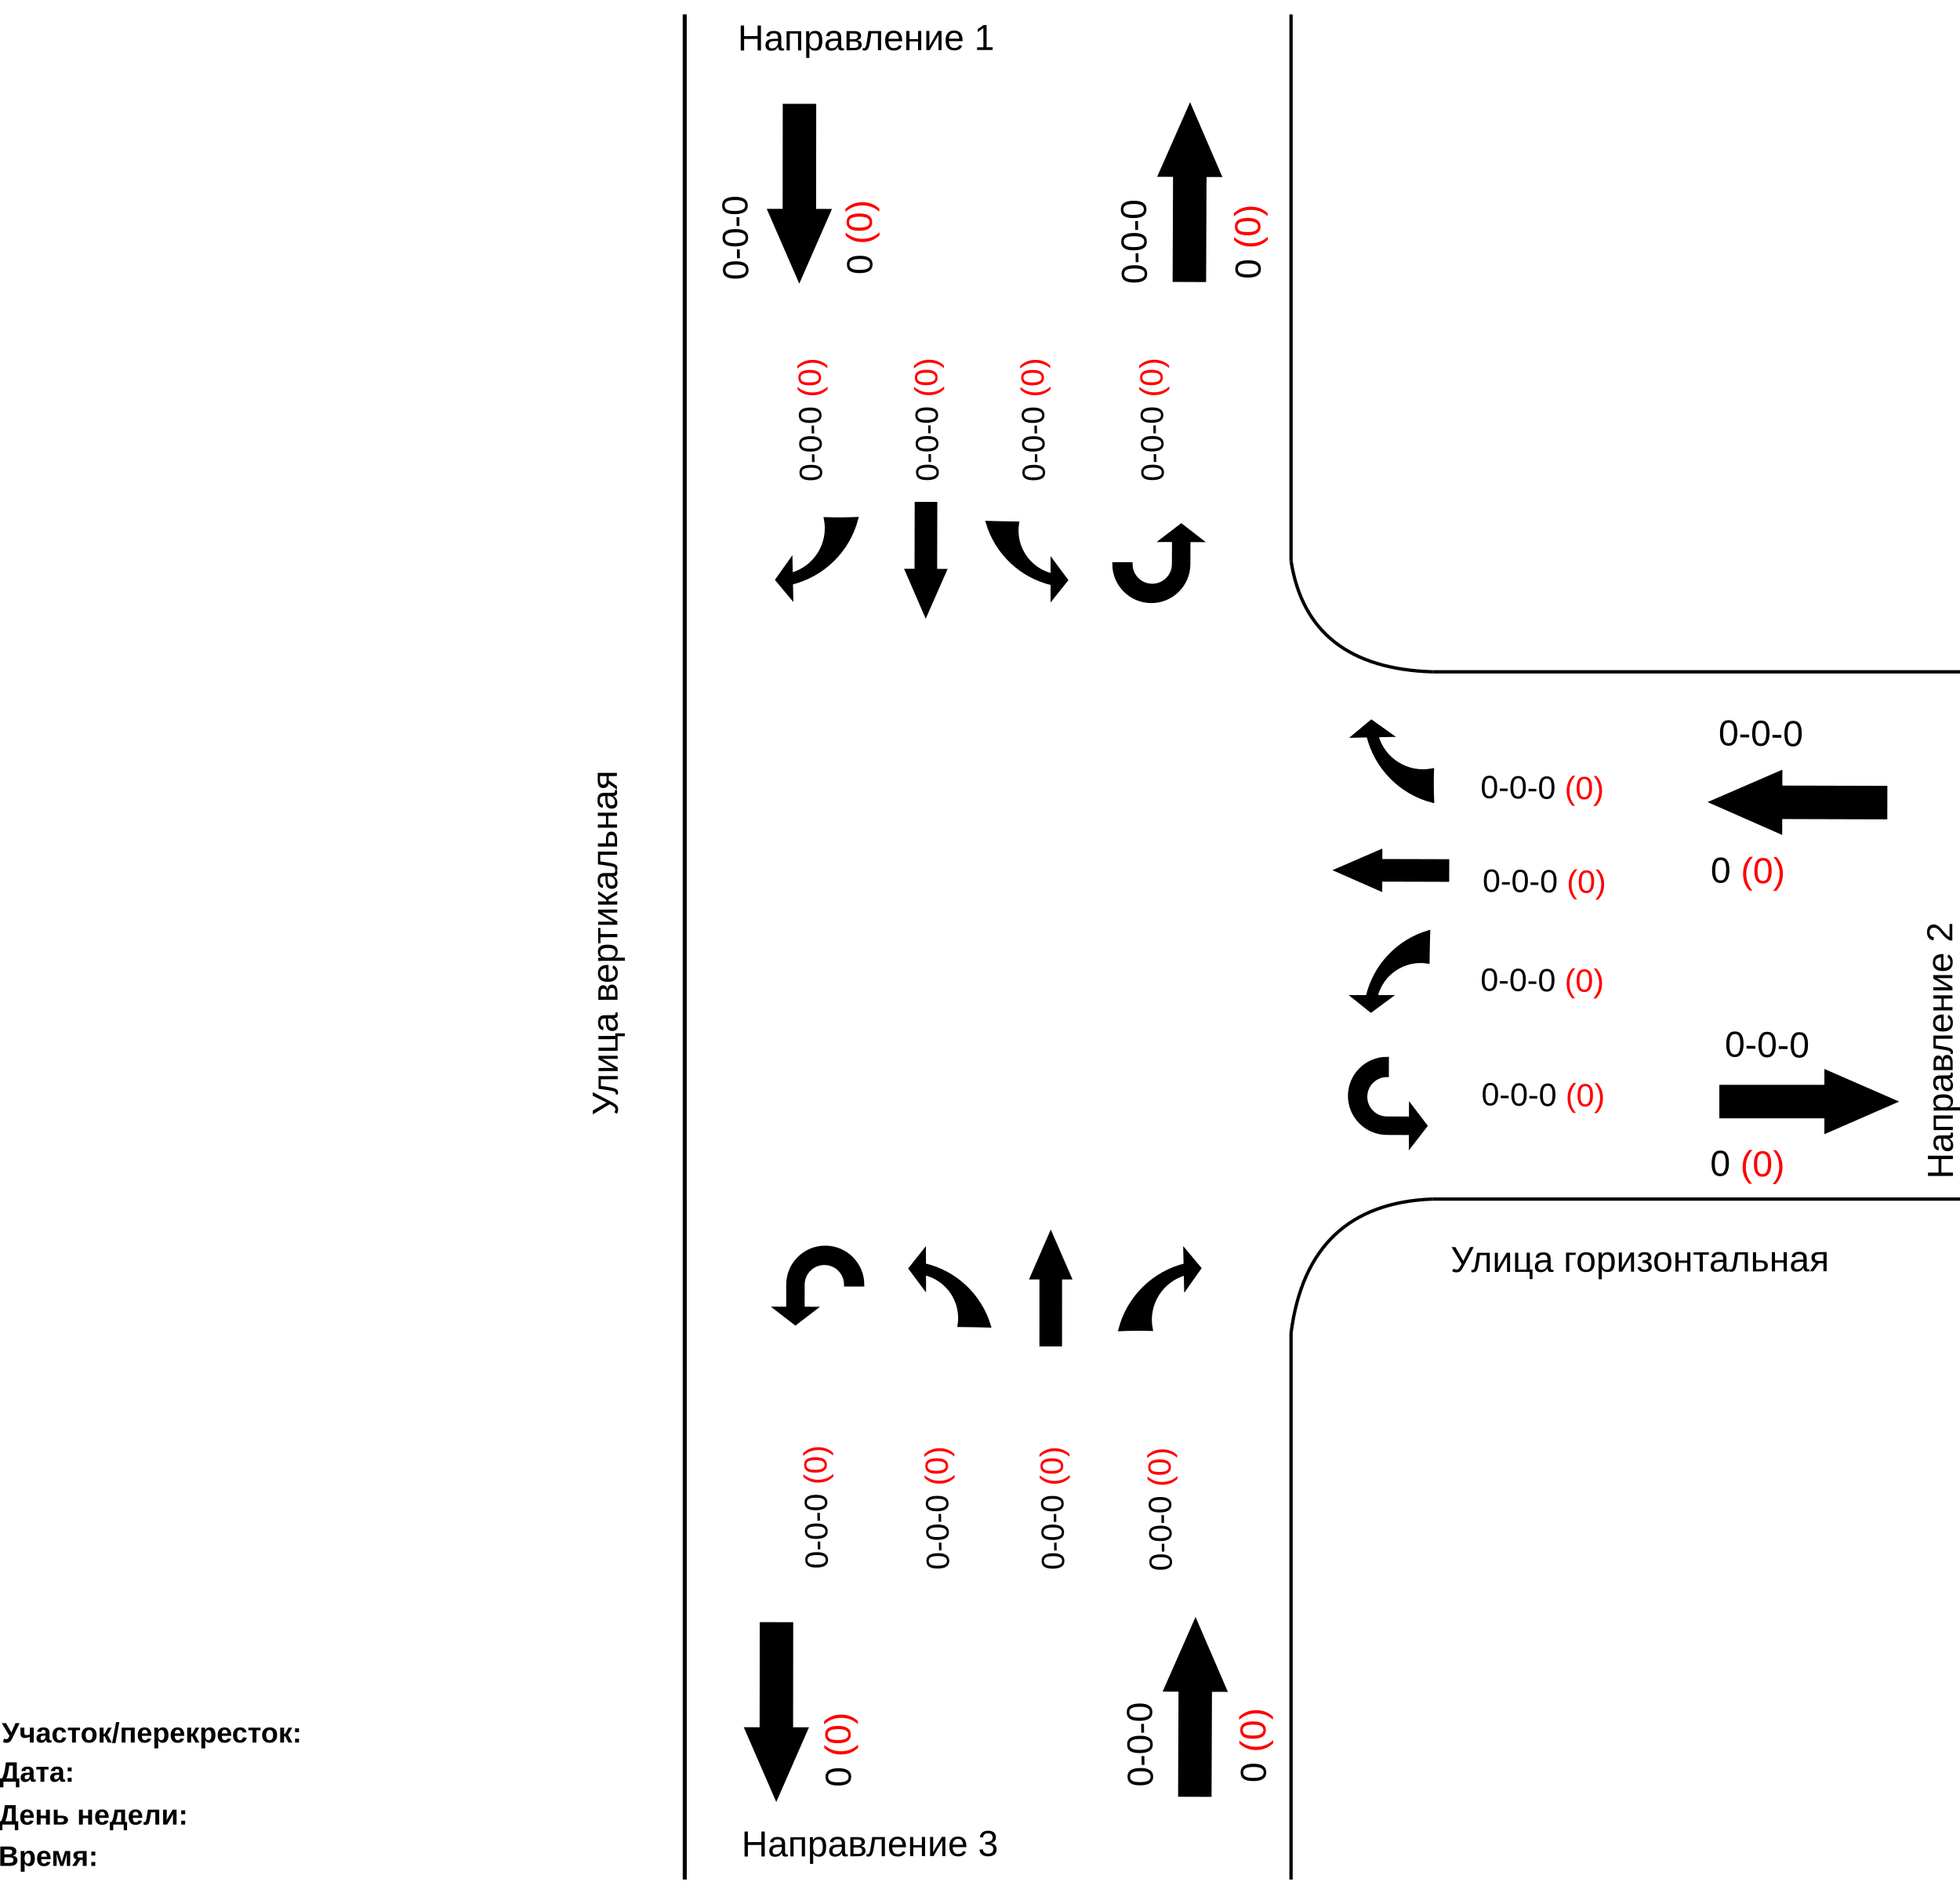
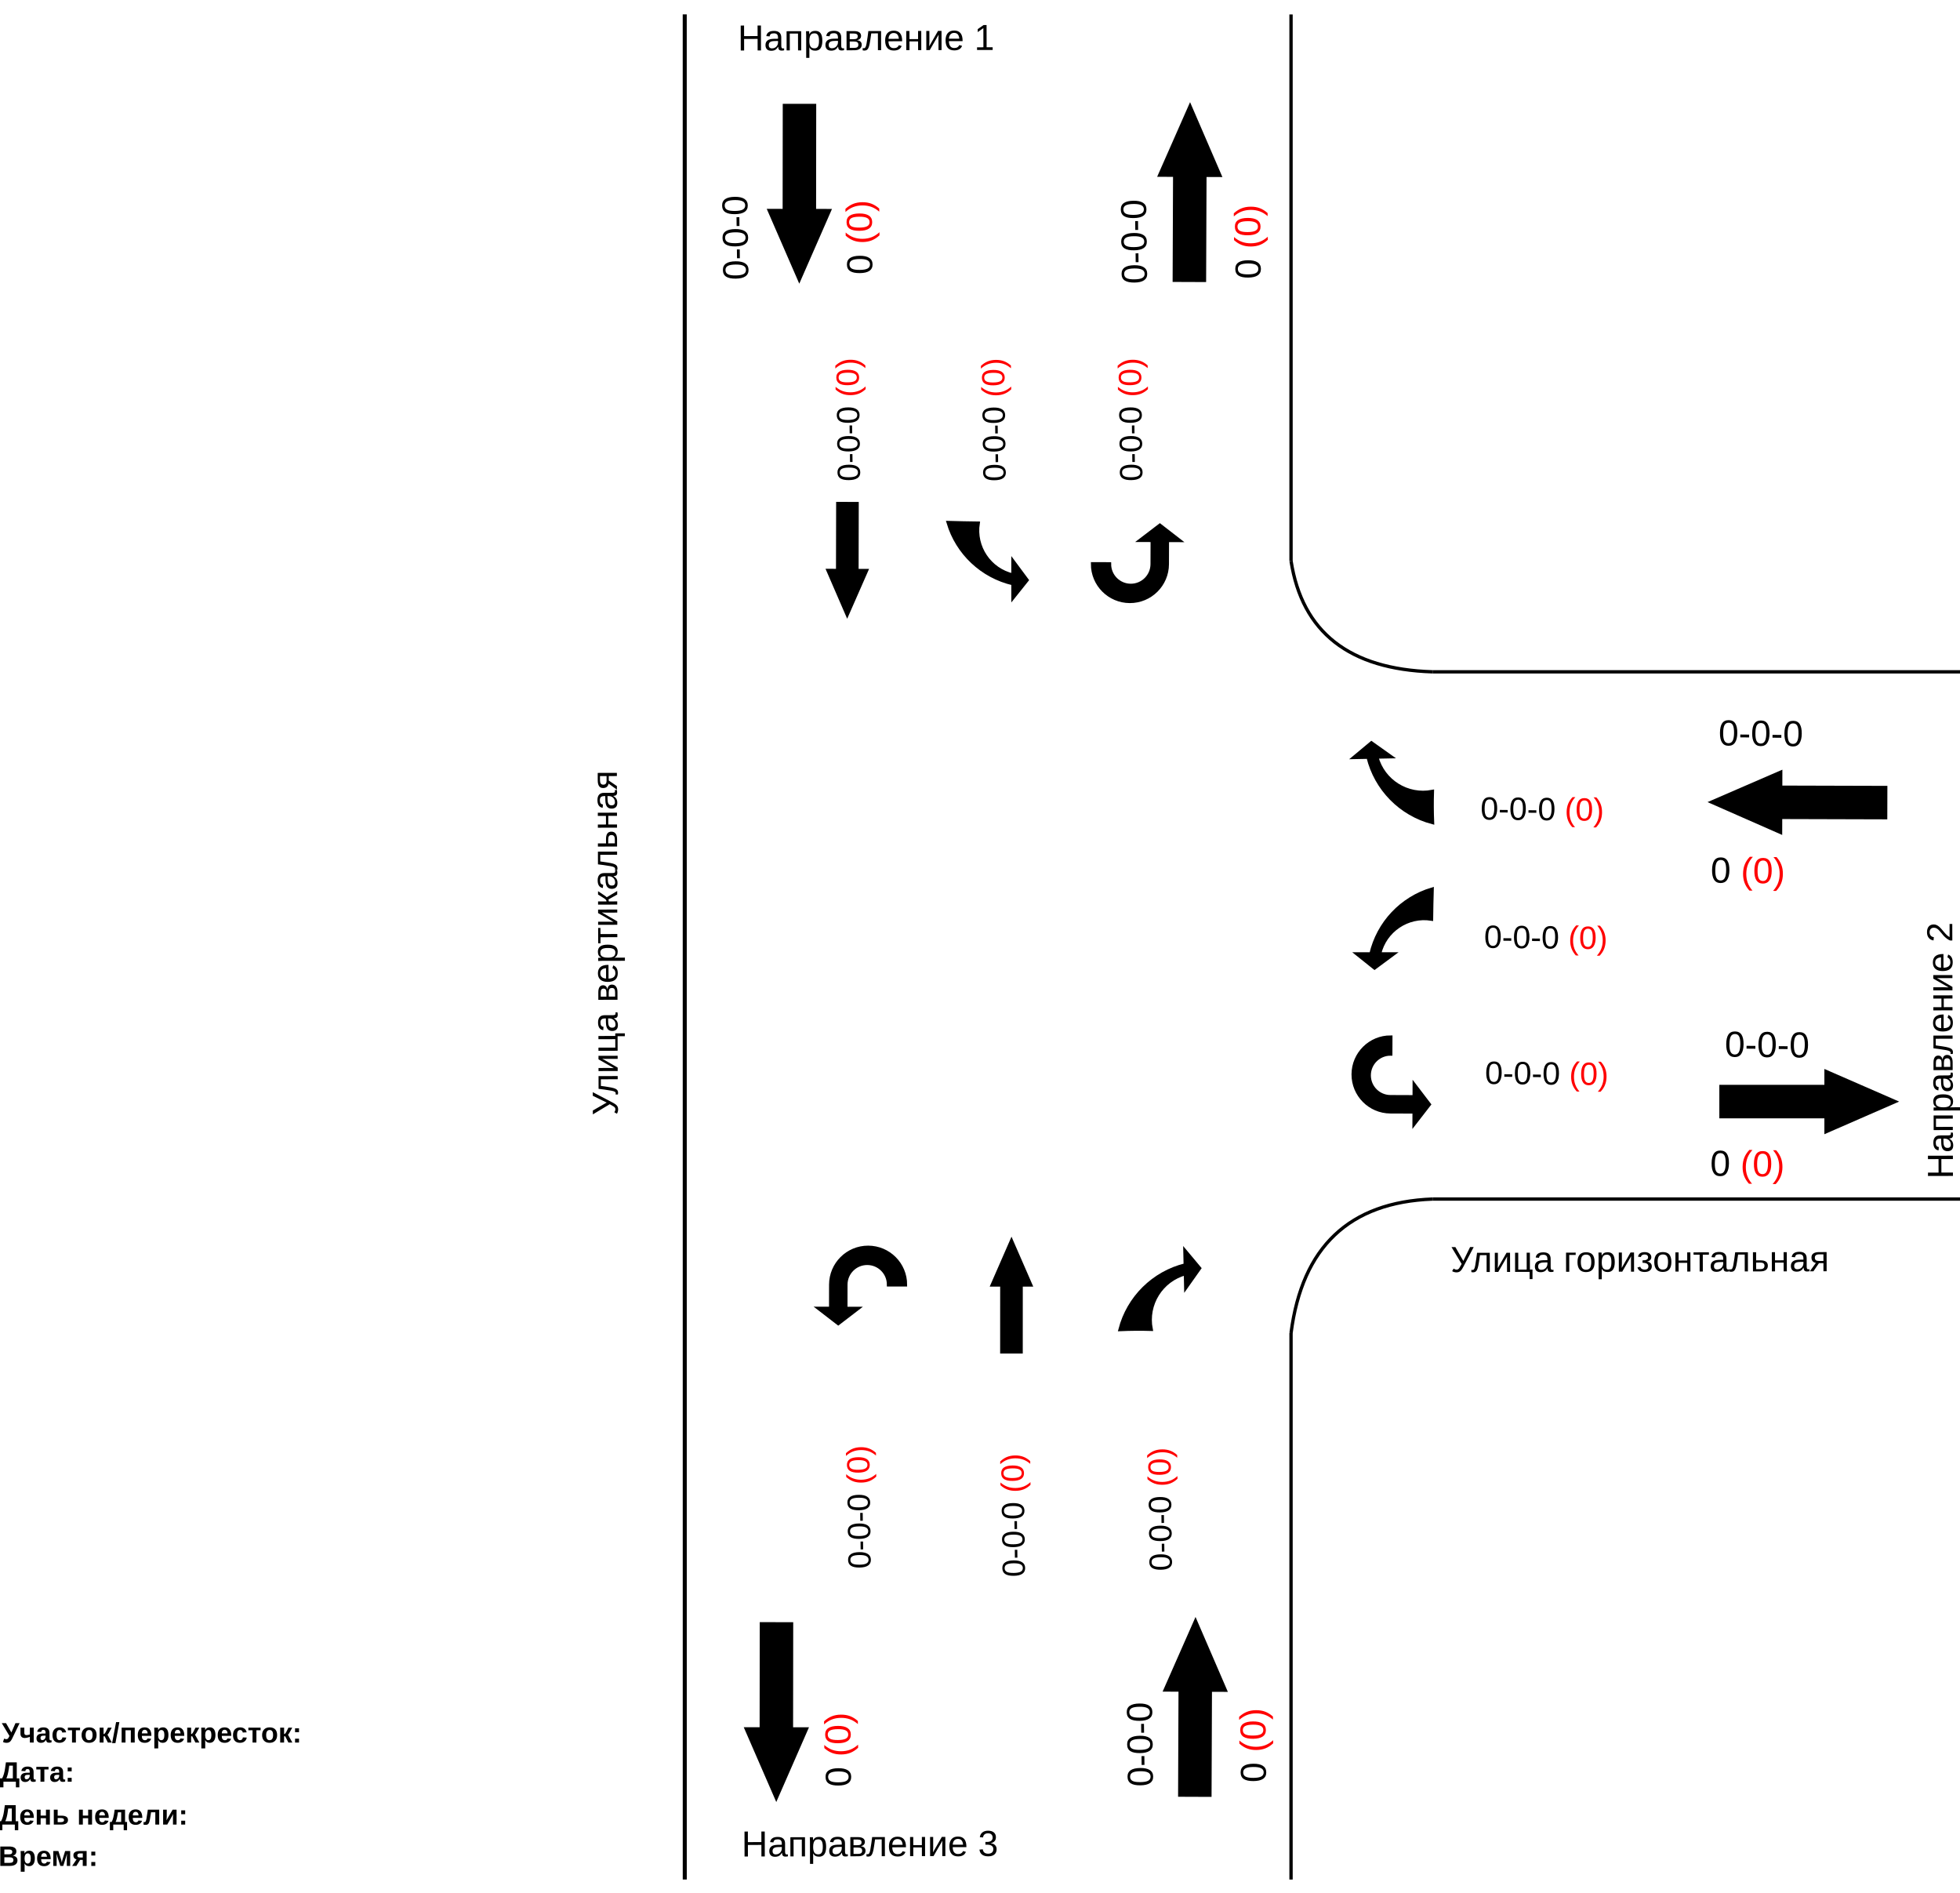
- <svg xmlns="http://www.w3.org/2000/svg" xmlns:xlink="http://www.w3.org/1999/xlink" version="1.1" preserveAspectRatio="xMidYMid meet" viewBox="53.014 22.587 973.292 937.493" width="549px" height="530px">
-   <rect id="svgEditorBackground" x="326.681" y="640.708" width="486.435" height="468.747" style="fill: none; stroke: none;" />
+ <svg xmlns="http://www.w3.org/2000/svg" xmlns:xlink="http://www.w3.org/1999/xlink" version="1.1" preserveAspectRatio="xMidYMid meet" viewBox="53.014 21.529 973.292 939.608" width="549px" height="530px">
+   <rect id="svgEditorBackground" x="326.681" y="640.708" width="486.435" height="468.747" style="fill:none; stroke: none;" />
  <defs id="svgEditorDefs">
    <polygon id="svgEditorShapeDefs" style="fill:rosybrown;stroke:black;vector-effect:non-scaling-stroke;stroke-width:1px;" />
  </defs>
  <defs>
    <path d="" id="dxt0pp92r" />
    <path d="M246.24 251.21L246.24 86.67" id="afM8RxwbQ" />
    <path d="M379.65 251.21L379.65 86.67" id="cfjMfgChV" />
    <path d="M422.27 284.61L589.65 284.61" id="b5OxVNm4Y" />
    <path d="M422.27 382.55L589.65 382.55" id="g77ZzNZA1" />
    <path d="M246.24 587.45L246.24 422.91" id="f23XxzPdA" />
    <path d="M379.65 587.45L379.65 422.91" id="dkQXXSdND" />
    <path d="" id="bz9rRvdM" />
    <path d="M379.65 422.91C383 396.95 397.21 383.5 422.27 382.55" id="afaO7SXaT" />
    <path d="M379.65 251.21C383 272.69 397.21 283.83 422.27 284.61" id="cvbV071s0" />
    <path d="M203.62 284.61L36.24 284.61" id="a5f9AhvgKh" />
    <path d="M246.24 251.21C242.88 272.69 228.68 283.83 203.62 284.61" id="a2ZFH71Etu" />
    <path d="M203.62 384.75L36.24 384.75" id="b1oZZ1esgB" />
    <path d="" id="b27HAQObv" />
    <path d="M246.24 425.11C242.88 399.15 228.68 385.7 203.62 384.75" id="a81I8t4SQv" />
  </defs>
  <g transform="matrix(1.6488 0 0 1.6488 -12.9192 -114.197)">
    <g>
      <g>
        <g>
          <use xlink:href="#dxt0pp92r" opacity="1" fill-opacity="0" stroke="#000000" stroke-width="1" stroke-opacity="1" />
        </g>
      </g>
      <g transform="matrix(1 0 0 1 49.167 0)">
        <g>
          <use xlink:href="#cfjMfgChV" opacity="1" fill-opacity="0" stroke="#000000" stroke-width="1" stroke-opacity="1" />
        </g>
      </g>
      <g transform="matrix(1 0 0 1 49.167 0)">
        <g>
          <use xlink:href="#b5OxVNm4Y" opacity="1" fill-opacity="0" stroke="#000000" stroke-width="1" stroke-opacity="1" />
        </g>
      </g>
      <g transform="matrix(1 0 0 1 49.167 60.8119)">
        <g>
          <use xlink:href="#g77ZzNZA1" opacity="1" fill-opacity="0" stroke="#000000" stroke-width="1" stroke-opacity="1" />
        </g>
      </g>
      <g transform="matrix(1 0 0 1 49.167 60.8119)">
        <g>
          <use xlink:href="#dkQXXSdND" opacity="1" fill-opacity="0" stroke="#000000" stroke-width="1" stroke-opacity="1" />
        </g>
      </g>
      <g>
        <g>
          <use xlink:href="#bz9rRvdM" opacity="1" fill-opacity="0" stroke="#000000" stroke-width="1" stroke-opacity="1" />
        </g>
      </g>
      <g transform="matrix(1 0 0 1 49.167 60.8119)">
        <g>
          <use xlink:href="#afaO7SXaT" opacity="1" fill-opacity="0" stroke="#000000" stroke-width="1" stroke-opacity="1" />
        </g>
      </g>
      <g transform="matrix(1 0 0 1 49.167 0)">
        <g>
          <use xlink:href="#cvbV071s0" opacity="1" fill-opacity="0" stroke="#000000" stroke-width="1" stroke-opacity="1" />
        </g>
      </g>
      <g>
        <g>
          <use xlink:href="#b27HAQObv" opacity="1" fill-opacity="0" stroke="#000000" stroke-width="1" stroke-opacity="1" />
        </g>
      </g>
    </g>
  </g>
  <path d="M3.28,0.124v-2l3.158,4l-3.158,4v-2h-4.842v-4Z" style="fill:black; stroke:black; vector-effect:non-scaling-stroke;stroke-width:1px;" id="Total_outside_Right_Arrow" transform="matrix(10.7734 0 0 3.71202 924.512 560.544)" />
  <path d="M-4.795,-45.612v-2l3.158,4l-3.158,4v-2h-4.842v-4Z" style="fill:black; stroke:black; vector-effect:non-scaling-stroke;stroke-width:1px;" id="Total_inside_Right_Arrow" transform="matrix(-10.7734 -0.0302691 0.0104293 -3.71201 885.97 257.813)" />
  <path d="M-38.595,-86.461v-2l3.158,4l-3.158,4v-2h-4.842v-4Z" style="fill:black; stroke:black; vector-effect:non-scaling-stroke;stroke-width:1px;" id="Total_inside_Up_Arrow" transform="matrix(-0.012489 10.7734 -3.71202 -0.00430312 135.955 541.563)" />
  <path d="M36.731,53.923v-2l3.158,4l-3.158,4v-1.996h-4.842v-4.004Z" style="fill:black; stroke:black; vector-effect:non-scaling-stroke;stroke-width:1px;" id="Total_outside_Up_Arrow" transform="matrix(0.042758 -10.7734 3.712 0.0147324 434.675 503.372)" />
  <path d="M31.375,-84.712v-2l3.158,4l-3.158,4v-2h-4.842v-4Z" style="fill:black; stroke:black; vector-effect:non-scaling-stroke;stroke-width:1px;" id="Total_outside_Down_Arrow" transform="matrix(-0.012489, 10.7734, -3.71202, -0.00430312, 131.899, 541.563)" />
  <path d="M-33.074,55.458v-2l3.158,4l-3.158,4v-2h-4.842v-4Z" style="fill:black; stroke:black; vector-effect:non-scaling-stroke;stroke-width:1px;" id="Total_inside_Down_Arrow" transform="matrix(0.042758 -10.7734 3.712 0.0147324 434.675 503.372)" />
-   <path d="M-5.058,-0.974a1.8,1.8,0,1,0,0,-3.6h-2v1l-1.25,-1.625l1.25,-1.625v1h2a2.25,2.25,0,0,1,0,6.25Z" style="fill:black; stroke:black; vector-effect:non-scaling-stroke;stroke-width:1px;" id="Right_around_Arrow" transform="matrix(-5.91968 -0.0231282 0.0231282 -5.91968 711.879 549.504)" />
-   <path d="M-5.59,4.209l1.25,-1.563v1.25a8,8,0,0,1,5.861,5.514a149.211,149.211,0,0,0,-2.687,-0.056a4.17,4.17,0,0,0,-3.174,-4.708v1.25Z" style="fill:black; stroke:black; vector-effect:non-scaling-stroke;stroke-width:1px;" id="Right_left_Arrow" transform="matrix(-0.0000480079 -5.48499 5.48499 -0.0000480079 710.721 492.634)" />
-   <path d="M9.124,-52.541v-2l3.158,4l-3.158,4v-2h-4.842v-4Z" style="fill:black; stroke:black; vector-effect:non-scaling-stroke;stroke-width:1px;" id="Right_forward_Arrow" transform="matrix(-6.86449 -0.0192866 0.00664524 -2.36518 801.511 334.252)" />
-   <path d="M8.508,2.193l-1.25,-1.563v1.25a8,8,0,0,0,-5.954,5.622a37.57,37.57,0,0,1,2.752,0.041a4.304,4.304,0,0,1,3.202,-4.913v1.25Z" style="fill:black; stroke:black; vector-effect:non-scaling-stroke;stroke-width:1px;" id="Right_right_Arrow" transform="matrix(-0.110469 -5.55234 5.55234 -0.110469 722.79 427.256)" />
-   <path d="M30.717,-22.921a1.8,1.8,0,1,0,0,-3.6h-2v1l-1.25,-1.625l1.25,-1.625v1h2a2.25,2.25,0,0,1,0,6.25Z" style="fill:black; stroke:black; vector-effect:non-scaling-stroke;stroke-width:1px;" id="Down_around_Arrow" transform="matrix(0.00918477 -5.91972 5.91972 0.00918477 608.432 841.395)" />
-   <path d="M-29.126,-34.493l1.25,-1.562v1.25a8,8,0,0,1,5.861,5.514a149.211,149.211,0,0,0,-2.687,-0.056a4.17,4.17,0,0,0,-3.174,-4.708v1.25Z" style="fill:black; stroke:black; vector-effect:non-scaling-stroke;stroke-width:1px;" id="Down_left_Arrow" transform="matrix(5.48497 -0.0129675 0.0129675 5.48497 665.299 840.103)" />
-   <path d="M39.996,-107.372v-2l3.158,4l-3.158,4v-2h-4.842v-4Z" style="fill:black; stroke:black; vector-effect:non-scaling-stroke;stroke-width:1px;" id="Down_forward_Arrow" transform="matrix(0.00311775 -6.86452 2.36519 0.00107421 823.895 930.519)" />
+   <path d="M-5.35,0.824a1.8,1.8,0,1,0,0,-3.6h-2v1l-1.25,-1.625l1.25,-1.625v1h2a2.25,2.25,0,0,1,0,6.25Z" style="fill:black; stroke:black; vector-effect:non-scaling-stroke;stroke-width:1px;" id="Right_around_Arrow" transform="matrix(-5.91968 -0.0231282 0.0231282 -5.91968 711.879 549.504)" />
+   <path d="M-1.712,4.532l1.25,-1.562v1.25a8,8,0,0,1,5.861,5.514a149.211,149.211,0,0,0,-2.687,-0.056a4.17,4.17,0,0,0,-3.174,-4.708v1.25Z" style="fill:black; stroke:black; vector-effect:non-scaling-stroke;stroke-width:1px;" id="Right_left_Arrow" transform="matrix(-0.0000480079 -5.48499 5.48499 -0.0000480079 710.721 492.634)" />
+   <path d="M6.593,2.155l-1.25,-1.562v1.25a8,8,0,0,0,-5.954,5.622a37.57,37.57,0,0,1,2.752,0.041a4.304,4.304,0,0,1,3.202,-4.913v1.25Z" style="fill:black; stroke:black; vector-effect:non-scaling-stroke;stroke-width:1px;" id="Right_right_Arrow" transform="matrix(-0.110469 -5.55234 5.55234 -0.110469 722.79 427.256)" />
+   <path d="M30.722,-19.327a1.8,1.8,0,1,0,0,-3.6h-2v1l-1.25,-1.625l1.25,-1.625v1h2a2.25,2.25,0,0,1,0,6.25Z" style="fill:black; stroke:black; vector-effect:non-scaling-stroke;stroke-width:1px;" id="Down_around_Arrow" transform="matrix(0.00918477 -5.91972 5.91972 0.00918477 608.432 841.395)" />
+   <path d="M39.478,-115.617v-2l3.158,4l-3.158,4v-2h-4.842v-4Z" style="fill:black; stroke:black; vector-effect:non-scaling-stroke;stroke-width:1px;" id="Down_forward_Arrow" transform="matrix(0.00311775 -6.86452 2.36519 0.00107421 823.895 930.519)" />
  <path d="M-13.972,-36.487l-1.25,-1.563v1.25a8,8,0,0,0,-5.954,5.622a37.57,37.57,0,0,1,2.752,0.041a4.304,4.304,0,0,1,3.202,-4.913v1.25Z" style="fill:black; stroke:black; vector-effect:non-scaling-stroke;stroke-width:1px;" id="e25" transform="matrix(5.55206 -0.123547 0.123547 5.55206 730.705 852.018)" />
-   <path d="M28.34,15.113a1.8,1.8,0,1,0,0,-3.6h-2v1l-1.25,-1.625l1.25,-1.625v1h2a2.25,2.25,0,0,1,0,6.25Z" style="fill:black; stroke:black; vector-effect:non-scaling-stroke;stroke-width:1px;" id="Up_around_Arrow" transform="matrix(-0.0203657 5.91969 -5.91969 -0.0203657 704.572 134.067)" />
-   <path d="M11.912,-31.768l1.25,-1.563v1.25a8,8,0,0,1,5.861,5.514a149.211,149.211,0,0,0,-2.687,-0.056a4.17,4.17,0,0,0,-3.174,-4.708v1.25Z" style="fill:black; stroke:black; vector-effect:non-scaling-stroke;stroke-width:1px;" id="Up_left_Arrow" transform="matrix(-5.48499 0.00260761 -0.00260761 -5.48499 647.703 135.251)" />
-   <path d="M37.91,-12.188v-2l3.158,4l-3.158,4v-2h-4.842v-4Z" style="fill:black; stroke:black; vector-effect:non-scaling-stroke;stroke-width:1px;" id="Up_forward_Arrow" transform="matrix(-0.0160832 6.8645 -2.36518 -0.00554151 489.279 44.5352)" />
-   <path d="M26.498,-32.99l-1.25,-1.562v1.25a8,8,0,0,0,-5.954,5.622a37.57,37.57,0,0,1,2.752,0.041a4.304,4.304,0,0,1,3.202,-4.913v1.25Z" style="fill:black; stroke:black; vector-effect:non-scaling-stroke;stroke-width:1px;" id="Up_right_Arrow" transform="matrix(-5.55229 0.11306 -0.11306 -5.55229 582.319 123.213)" />
+   <path d="M28.346,16.909a1.8,1.8,0,1,0,0,-3.6h-2v1l-1.25,-1.625l1.25,-1.625v1h2a2.25,2.25,0,0,1,0,6.25Z" style="fill:black; stroke:black; vector-effect:non-scaling-stroke;stroke-width:1px;" id="Up_around_Arrow" transform="matrix(-0.0203657 5.91969 -5.91969 -0.0203657 704.572 134.067)" />
+   <path d="M15.467,-31.766l1.25,-1.563v1.25a8,8,0,0,1,5.861,5.514a149.211,149.211,0,0,0,-2.687,-0.056a4.17,4.17,0,0,0,-3.174,-4.708v1.25Z" style="fill:black; stroke:black; vector-effect:non-scaling-stroke;stroke-width:1px;" id="Up_left_Arrow" transform="matrix(-5.48499 0.00260761 -0.00260761 -5.48499 647.703 135.251)" />
+   <path d="M37.924,4.303v-2l3.158,4l-3.158,4v-2h-4.842v-4Z" style="fill:black; stroke:black; vector-effect:non-scaling-stroke;stroke-width:1px;" id="Up_forward_Arrow" transform="matrix(-0.0160832 6.8645 -2.36518 -0.00554151 489.279 44.5352)" />
  <text dy="-0.5em" style="fill:black;font-family:Arial;font-size:20px;" id="e4_text" />
  <text dy="-0.5em" style="fill:black;font-family:Arial;font-size:20px;" id="e2_text" transform="matrix(1 0 0 1 -225.972 62.5768)" />
  <text dy="-0.5em" style="fill:black;font-family:Arial;font-size:20px;" id="e6_text" />
  <text dy="-0.5em" style="fill:black;font-family:Arial;font-size:20px;" id="e8_text" />
  <text style="fill:black;font-family:Arial;font-size:20px;" x="473.423" y="115.838" id="Total_inside_Up" transform="matrix(-0.012085, -0.999927, 0.999927, -0.012085, 314.185, 608.746)">
    <tspan x="446.887" id="Total_inside_Up" style="font-size:18px;">0-0-0</tspan>
  </text>
  <text style="fill:black;font-family:Arial;font-size:20px;" x="1289.383" y="-48.159" id="Total_inside_Right" transform="matrix(0.999945 0.010533 -0.010533 0.999945 -383.479 426.137)">
    <tspan x="1289.383" id="Total_inside_Right" style="font-size:18px;">0-0-0</tspan>
  </text>
  <text style="fill:black;font-family:Arial;font-size:20px;" x="458.148" y="314.296" id="Total_inside_Down" transform="matrix(-0.012085 -0.999927 0.999927 -0.012085 316.503 1345.76)">
    <tspan x="433.482" id="Total_inside_Down" style="font-size:18px;">0-0-0</tspan>
  </text>
  <text style="fill:black;font-family:Arial;font-size:20px;" x="472.259" y="313.775" id="Total_outside_Up" transform="matrix(-0.012085 -0.999927 0.999927 -0.012085 314.185 608.746)">
    <tspan x="442.55" id="Total_outside_Up" style="font-size:18px;">0-0-0</tspan>
  </text>
  <text style="fill:black;font-family:Arial;font-size:20px;" x="1244.122" y="106.351" id="Total_outside_Right" transform="matrix(0.999945 0.010533 -0.010533 0.999945 -383.479 426.137)">
    <tspan x="1294.122" id="Total_outside_Right" style="font-size:18px;">0-0-0</tspan>
  </text>
-   <text style="fill:black;font-family:Arial;font-size:16px;" x="344.444" y="320.934" id="Up_around" transform="matrix(-0.012085 -0.999927 0.999927 -0.012085 314.185 608.746)">
-     <tspan x="344.444" id="Up_around_tspan1">0-0-0 </tspan>
+   <text style="fill:black;font-family:Arial;font-size:16px;" x="344.572" y="310.298" id="Up_around" transform="matrix(-0.012085 -0.999927 0.999927 -0.012085 314.185 608.746)">
+     <tspan x="344.572" id="Up_around_tspan1">0-0-0 </tspan>
    <tspan dx="0" id="Up_around_tspan2" fill="red">(0)</tspan>
  </text>
-   <text style="fill:black;font-family:Arial;font-size:16px;" x="1173.527" y="131.774" id="Right_around" transform="matrix(0.999945 0.010533 -0.010533 0.999945 -383.479 426.137)">
-     <tspan x="1173.527" id="Right_around_tspan1">0-0-0 </tspan>
+   <text style="fill:black;font-family:Arial;font-size:16px;" x="1175.188" y="121.119" id="Right_around" transform="matrix(0.999945 0.010533 -0.010533 0.999945 -383.479 426.137)">
+     <tspan x="1175.188" id="Right_around_tspan1">0-0-0 </tspan>
    <tspan dx="0" id="Right_around_tspan2" fill="red">(0)</tspan>
  </text>
-   <text style="fill:black;font-family:Arial;font-size:16px;" x="-193.375" y="147.59" id="Down_around" transform="matrix(-0.012085 -0.999927 0.999927 -0.012085 314.185 608.746)">
-     <tspan x="-193.375" id="Down_around_tspan1">0-0-0 </tspan>
+   <text style="fill:black;font-family:Arial;font-size:16px;" x="-193.632" y="168.863" id="Down_around" transform="matrix(-0.012085 -0.999927 0.999927 -0.012085 314.185 608.746)">
+     <tspan x="-193.632" id="Down_around_tspan1">0-0-0 </tspan>
    <tspan dx="0" id="Down_around_tspan2" fill="red">(0)</tspan>
  </text>
-   <text style="fill:black;font-family:Arial;font-size:16px;" x="346.425" y="151.248" id="Up_right" transform="matrix(-0.012085 -0.999927 0.999927 -0.012085 314.185 608.746)">
-     <tspan x="346.425" id="Up_right_tspan1">0-0-0 </tspan>
-     <tspan dx="0" id="Up_right_tspan2" fill="red">(0)</tspan>
-   </text>
-   <text style="fill:black;font-family:Arial;font-size:16px;" x="1171.464" y="-20.72" id="Right_right" transform="matrix(0.999945 0.010533 -0.010533 0.999945 -383.479 426.137)">
-     <tspan x="1171.464" id="Right_right_tspan1">0-0-0 </tspan>
+   <text style="fill:black;font-family:Arial;font-size:16px;" x="1171.576" y="-10.084" id="Right_right" transform="matrix(0.999945 0.010533 -0.010533 0.999945 -383.479 426.137)">
+     <tspan x="1171.576" id="Right_right_tspan1">0-0-0 </tspan>
    <tspan dx="0" id="Right_right_tspan2" fill="red">(0)</tspan>
  </text>
  <text style="fill:black;font-family:Arial;font-size:16px;" x="-196.529" y="318.422" id="Down_right" transform="matrix(-0.012085 -0.999927 0.999927 -0.012085 314.185 608.746)">
    <tspan x="-196.529" id="Down_right_tspan1">0-0-0 </tspan>
    <tspan dx="0" id="Down_right_tspan2" fill="red">(0)</tspan>
  </text>
-   <text style="fill:black;font-family:Arial;font-size:16px;" x="345.795" y="209.115" id="Up_forward" transform="matrix(-0.012085 -0.999927 0.999927 -0.012085 314.185 608.746)">
-     <tspan x="345.795" id="Up_forward_tspan1">0-0-0 </tspan>
+   <text style="fill:black;font-family:Arial;font-size:16px;" x="346.267" y="170.115" id="Up_forward" transform="matrix(-0.012085 -0.999927 0.999927 -0.012085 314.185 608.746)">
+     <tspan x="346.267" id="Up_forward_tspan1">0-0-0 </tspan>
    <tspan dx="0" id="Up_forward_tspan2" fill="red">(0)</tspan>
  </text>
-   <text style="fill:black;font-family:Arial;font-size:16px;" x="1172.99" y="25.741" id="Right_forward" transform="matrix(0.999945 0.010533 -0.010533 0.999945 -383.479 426.137)">
-     <tspan x="1172.99" id="Right_forward_tspan2">0-0-0 </tspan>
-     <tspan dx="0" id="Right_forward_tspan2" fill="red">(0)</tspan>
-   </text>
-   <text style="fill:black;font-family:Arial;font-size:16px;" x="-167.558" y="264.953" id="Down_forward" transform="matrix(-0.012085 -0.999927 0.999927 -0.012085 314.185 608.746)">
-     <tspan x="-195.347" id="Down_forward_tspan1">0-0-0 </tspan>
+   <text style="fill:black;font-family:Arial;font-size:16px;" x="-170.868" y="245.41" id="Down_forward" transform="matrix(-0.012085 -0.999927 0.999927 -0.012085 314.185 608.746)">
+     <tspan x="-198.657" id="Down_forward_tspan1">0-0-0 </tspan>
    <tspan dx="0" id="Down_forward_tspan2" fill="red">(0)</tspan>
  </text>
-   <text style="fill:black;font-family:Arial;font-size:16px;" x="345.088" y="261.908" id="Up_left" transform="matrix(-0.012085 -0.999927 0.999927 -0.012085 314.185 608.746)">
-     <tspan x="345.088" id="Up_Left_tspan1">0-0-0 </tspan>
+   <text style="fill:black;font-family:Arial;font-size:16px;" x="345.324" y="242.408" id="Up_left" transform="matrix(-0.012085 -0.999927 0.999927 -0.012085 314.185 608.746)">
+     <tspan x="345.324" id="Up_Left_tspan1">0-0-0 </tspan>
    <tspan dx="0" id="Up_Left_tspan2" fill="red">(0)</tspan>
  </text>
-   <text style="fill:black;font-family:Arial;font-size:16px;" x="1172.471" y="74.878" id="Right_left" transform="matrix(0.999945 0.010533 -0.010533 0.999945 -383.479 426.137)">
-     <tspan x="1172.471" id="Right_Left_tspan2">0-0-0 </tspan>
+   <text style="fill:black;font-family:Arial;font-size:16px;" x="1174.02" y="53.586" id="Right_left" transform="matrix(0.999945 0.010533 -0.010533 0.999945 -383.479 426.137)">
+     <tspan x="1174.02" id="Right_Left_tspan2">0-0-0 </tspan>
    <tspan dx="0" id="Right_Left_tspan2" fill="red">(0)</tspan>
-   </text>
-   <text style="fill:black;font-family:Arial;font-size:16px;" x="-194.612" y="207.769" id="Down_left" transform="matrix(-0.012085 -0.999927 0.999927 -0.012085 314.185 608.746)">
-     <tspan x="-194.612" id="Down_Left_tspan1">0-0-0 </tspan>
-     <tspan dx="0" id="Down_Left_tspan2" fill="red">(0)</tspan>
  </text>
  <text style="fill:black;font-family:Arial;font-size:18px;" x="510.432" y="93.397" id="TotalSum_inside_Up" transform="matrix(-0.00908829 -0.999959 0.999959 -0.00908829 397.429 669.029)">
    <tspan x="510.432" id="TotalSum_inside_Up_tspan1">0 </tspan>
    <tspan dx="0" id="TotalSum_inside_Up_tspan2" fill="red">(0)</tspan>
  </text>
  <text style="fill:black;font-family:Arial;font-size:18px;" x="1307.441" y="-173.648" id="TotalSum_inside_Right" transform="matrix(0.999922 0.0125281 -0.0125281 0.999922 -407.109 616.955)">
    <tspan x="1307.441" id="TotalSum_inside_Right_tspan1">0 </tspan>
    <tspan dx="0" id="TotalSum_inside_Right_tspan2" fill="red">(0)</tspan>
  </text>
  <text style="fill:black;font-family:Arial;font-size:18px;" x="-239.964" y="282.086" id="TotalSum_inside_Down" transform="matrix(-0.00908829 -0.999959 0.999959 -0.00908829 397.429 669.029)">
    <tspan x="-239.964" id="TotalSum_inside_Down_tspan1">0 </tspan>
    <tspan dx="0" id="TotalSum_inside_Down_tspan2" fill="red">(0)</tspan>
  </text>
  <text style="fill:black;font-family:Arial;font-size:18px;" x="506.46" y="286.216" id="TotalSum_outside_Up" transform="matrix(-0.00908829 -0.999959 0.999959 -0.00908829 397.429 669.029)">
    <tspan x="506.46" id="TotalSum_outside_Up_tspan1">0 </tspan>
    <tspan dx="0" id="TotalSum_outside_Up_tspan2" fill="red">(0)</tspan>
  </text>
  <text style="fill:black;font-family:Arial;font-size:18px;" x="1309.041" y="-28.126" id="TotalSum_outside_Right" transform="matrix(0.999922 0.0125281 -0.0125281 0.999922 -407.109 616.955)">
    <tspan x="1309.041" id="TotalSum_outside_Right_tspan1">0 </tspan>
    <tspan dx="0" id="TotalSum_outside_Right_tspan2" fill="red">(0)</tspan>
  </text>
  <text style="fill:black;font-family:Arial;font-size:18px;" x="-240.31" y="75.96" id="TotalSum_outside_Down" transform="matrix(-0.00908829 -0.999959 0.999959 -0.00908829 397.429 669.029)">
    <tspan x="-240.31" id="TotalSum_outside_Down_tspan1">0 </tspan>
    <tspan dx="0" id="TotalSum_outside_Down_tspan2" fill="red">(0)</tspan>
  </text>
  <text style="fill:black;font-family:Arial;font-size:18px;" x="290.0" y="618.974" id="StreetName_Up" transform="matrix(0.999997 -0.0021031 0.0021031 0.999997 128.073 -571.761)">Направление 1</text>
  <text style="fill:black;font-family:Arial;font-size:18px;" x="226.0" y="1008.0" id="StreetName_Right" transform="matrix(-0.00269868 -0.999996 0.999996 -0.00269868 15.4245 835.533)">Направление 2</text>
  <text style="fill:black;font-family:Arial;font-size:18px;" x="290.0" y="1515.598" id="StreetName_Down" transform="matrix(0.999997 -0.0021031 0.0021031 0.999997 128.073 -571.761)">Направление 3</text>
  <text style="fill:black;font-family:Arial;font-size:18px;" x="259.368" y="345.082" id="StreetName_Vertical1" transform="matrix(-0.00269868, -0.999996, 0.999996, -0.00269868, 15.4245, 835.533)">Улица вертикальная</text>
  <text style="fill:black;font-family:Arial;font-size:18px;" x="642.686" y="1226.173" id="StreetName_Horizontal2" transform="matrix(0.999997 -0.0021031 0.0021031 0.999997 128.073 -571.761)">Улица горизонтальная</text>
  <text style="fill:black;font-family:Arial;font-size:14px;stroke:none;" x="53.897" y="886.64" id="SectionOrIntersection">
    <tspan x="53.897" id="SectionOrIntersection_tspan1" style="font-weight: bold;">Участок/перекресток: </tspan>
    <tspan dx="0" id="SectionOrIntersection_tspan2"> </tspan>
  </text>
  <text style="fill:black;font-family:Arial;font-size:14px;" x="52.886" y="906.091" id="Date">
    <tspan x="52.886" id="Date_tspan1" style="font-weight: bold;">Дата: </tspan>
    <tspan dx="0" id="Date_tspan2"> </tspan>
  </text>
  <text style="fill:black;font-family:Arial;font-size:14px;" x="52.36" y="927.367" id="DayOfWeek">
    <tspan x="52.36" id="DayOfWeek_tspan1" style="font-weight: bold;">День недели: </tspan>
    <tspan dx="0" id="DayOfWeek_tspan2"> </tspan>
  </text>
  <text style="fill:black;font-family:Arial;font-size:14px;" x="52.223" y="947.88" id="Time">
    <tspan x="52.223" id="Time_tspan1" style="font-weight: bold;">Время: </tspan>
    <tspan dx="0" id="Time_tspan2"> </tspan>
  </text>
  <line id="e3_line" x1="393.037" y1="28.67" x2="393.054" y2="954.644" style="stroke:black;fill:none;stroke-width:2px;" />
</svg>
